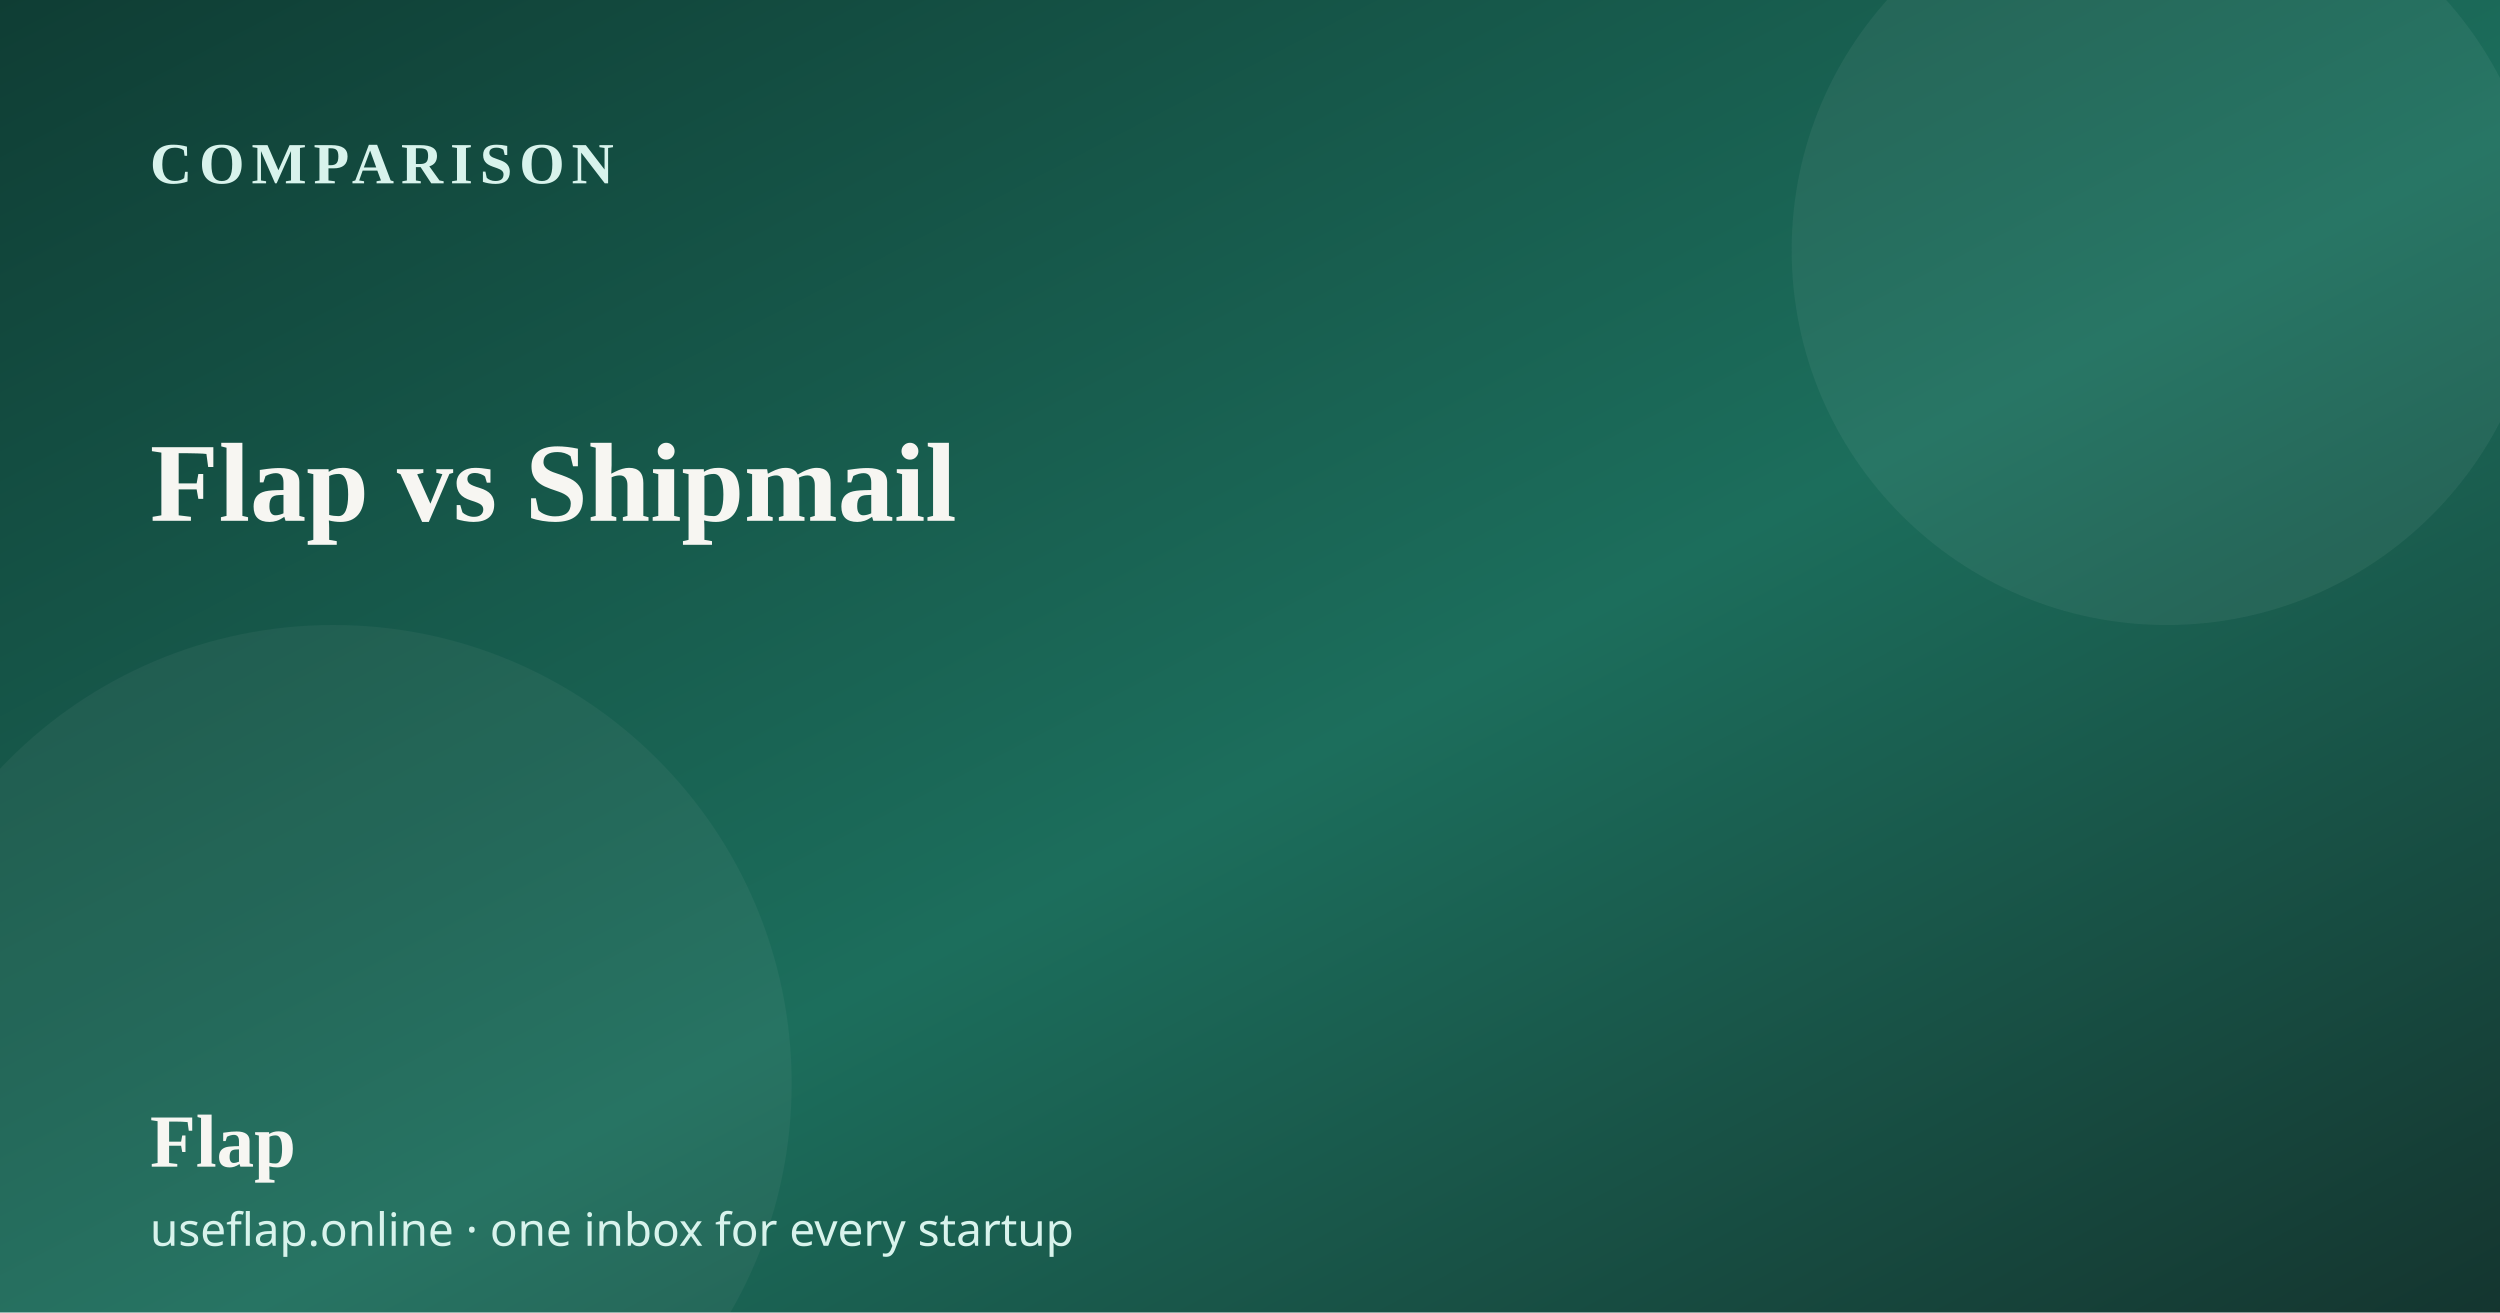
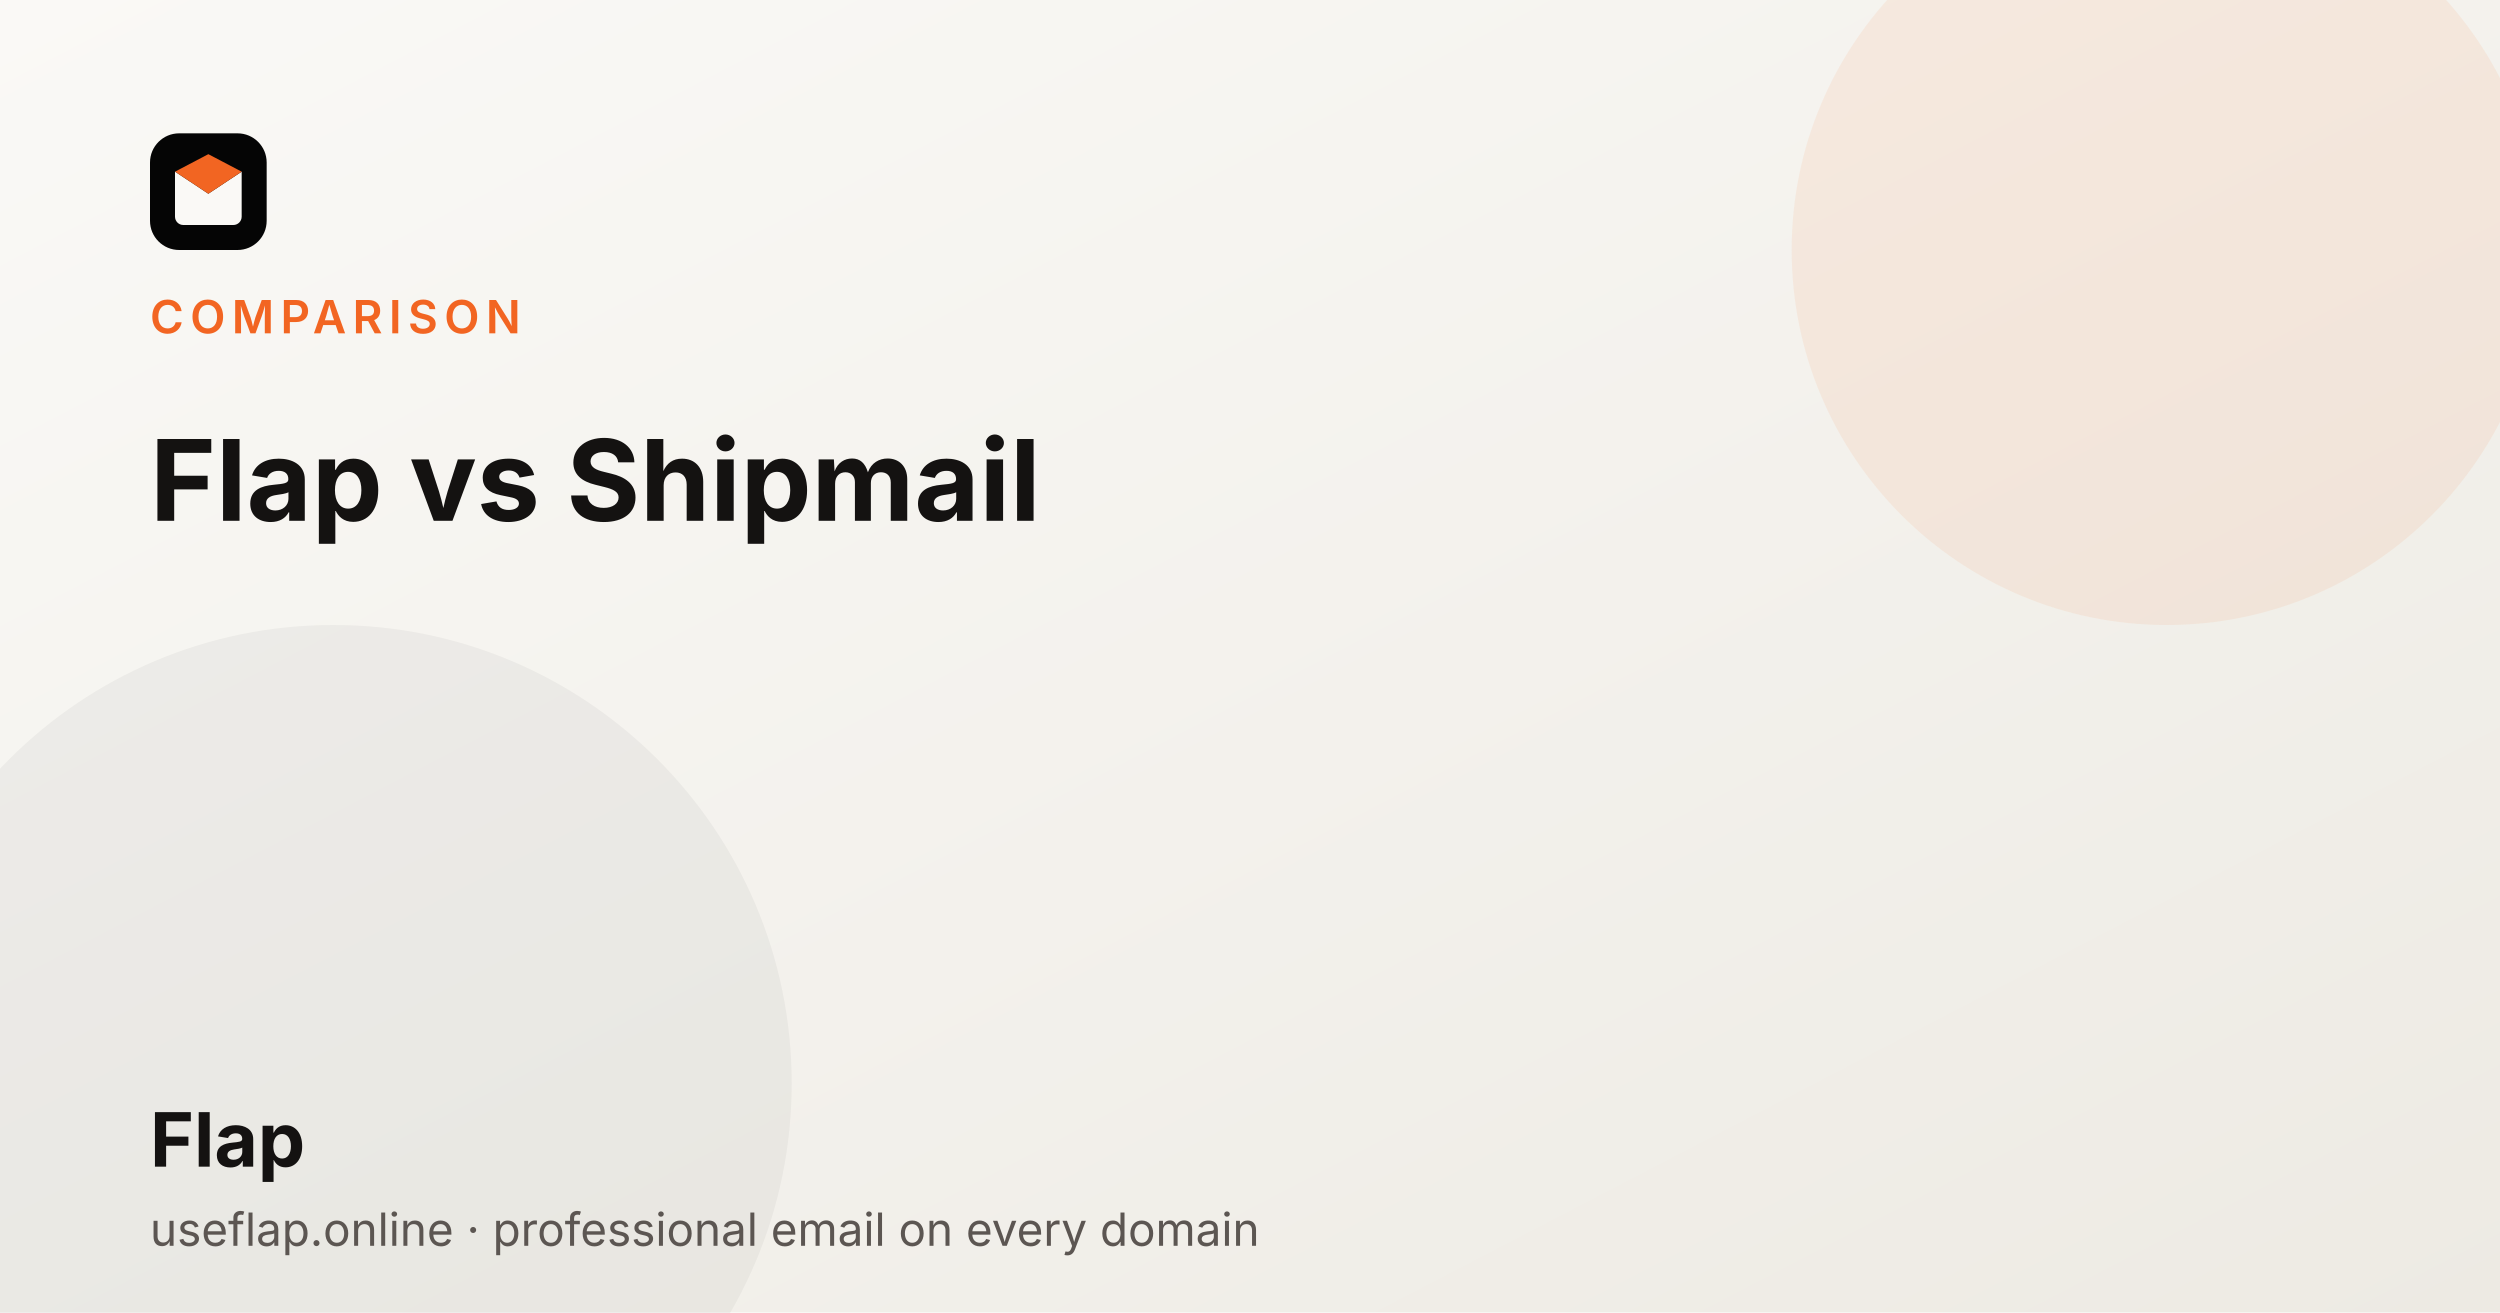
<svg xmlns="http://www.w3.org/2000/svg" width="1200" height="630" viewBox="0 0 1200 630" role="img" aria-label="Flap vs Shipmail">
  <defs>
    <linearGradient id="bg" x1="0" y1="0" x2="1" y2="1">
-       <stop offset="0%" stop-color="#0f3d34" />
-       <stop offset="55%" stop-color="#1c6e5c" />
-       <stop offset="100%" stop-color="#14352f" />
+       <stop offset="0%" stop-color="#FAF9F6" />
+       <stop offset="55%" stop-color="#F3F1EC" />
+       <stop offset="100%" stop-color="#EDEAE3" />
    </linearGradient>
  </defs>
  <rect width="1200" height="630" fill="url(#bg)" />
-   <circle cx="1040" cy="120" r="180" fill="#f0efeb" fill-opacity="0.06" />
-   <circle cx="160" cy="520" r="220" fill="#f0efeb" fill-opacity="0.05" />
-   <text x="72" y="88" fill="#d8f3ec" font-family="Georgia, 'Times New Roman', serif" font-size="28" font-weight="600" letter-spacing="0.12em">COMPARISON</text>
-   <text x="72" y="250" fill="#f7f6f2" font-family="Georgia, 'Times New Roman', serif" font-size="54" font-weight="700">
+   <circle cx="1040" cy="120" r="180" fill="#F26522" fill-opacity="0.08" />
+   <circle cx="160" cy="520" r="220" fill="#141211" fill-opacity="0.04" />
+   <rect x="72" y="64" width="56" height="56" rx="14" fill="#050505" />
+   <path d="M84 82.4L100 93l16-10.6V104a4 4 0 0 1-4 4H88a4 4 0 0 1-4-4V82.4z" fill="#FAF9F6" />
+   <path d="M84 82.4L100 93l16-10.6L100 74 84 82.4z" fill="#F26522" />
+   <text x="72" y="160" fill="#F26522" font-family="Inter, ui-sans-serif, system-ui, sans-serif" font-size="22" font-weight="600" letter-spacing="0.14em">COMPARISON</text>
+   <text x="72" y="250" fill="#141211" font-family="Inter, ui-sans-serif, system-ui, sans-serif" font-size="54" font-weight="700">
    <tspan x="72" dy="0">Flap vs Shipmail</tspan>
  </text>
-   <text x="72" y="560" fill="#f7f6f2" font-family="Georgia, 'Times New Roman', serif" font-size="36" font-weight="700">Flap</text>
-   <text x="72" y="598" fill="#d8f3ec" font-family="ui-sans-serif, system-ui, sans-serif" font-size="22">useflap.online · one inbox for every startup</text>
+   <text x="72" y="560" fill="#141211" font-family="Inter, ui-sans-serif, system-ui, sans-serif" font-size="36" font-weight="700">Flap</text>
+   <text x="72" y="598" fill="#5c5652" font-family="Inter, ui-sans-serif, system-ui, sans-serif" font-size="22">useflap.online · professional email on every domain</text>
</svg>
